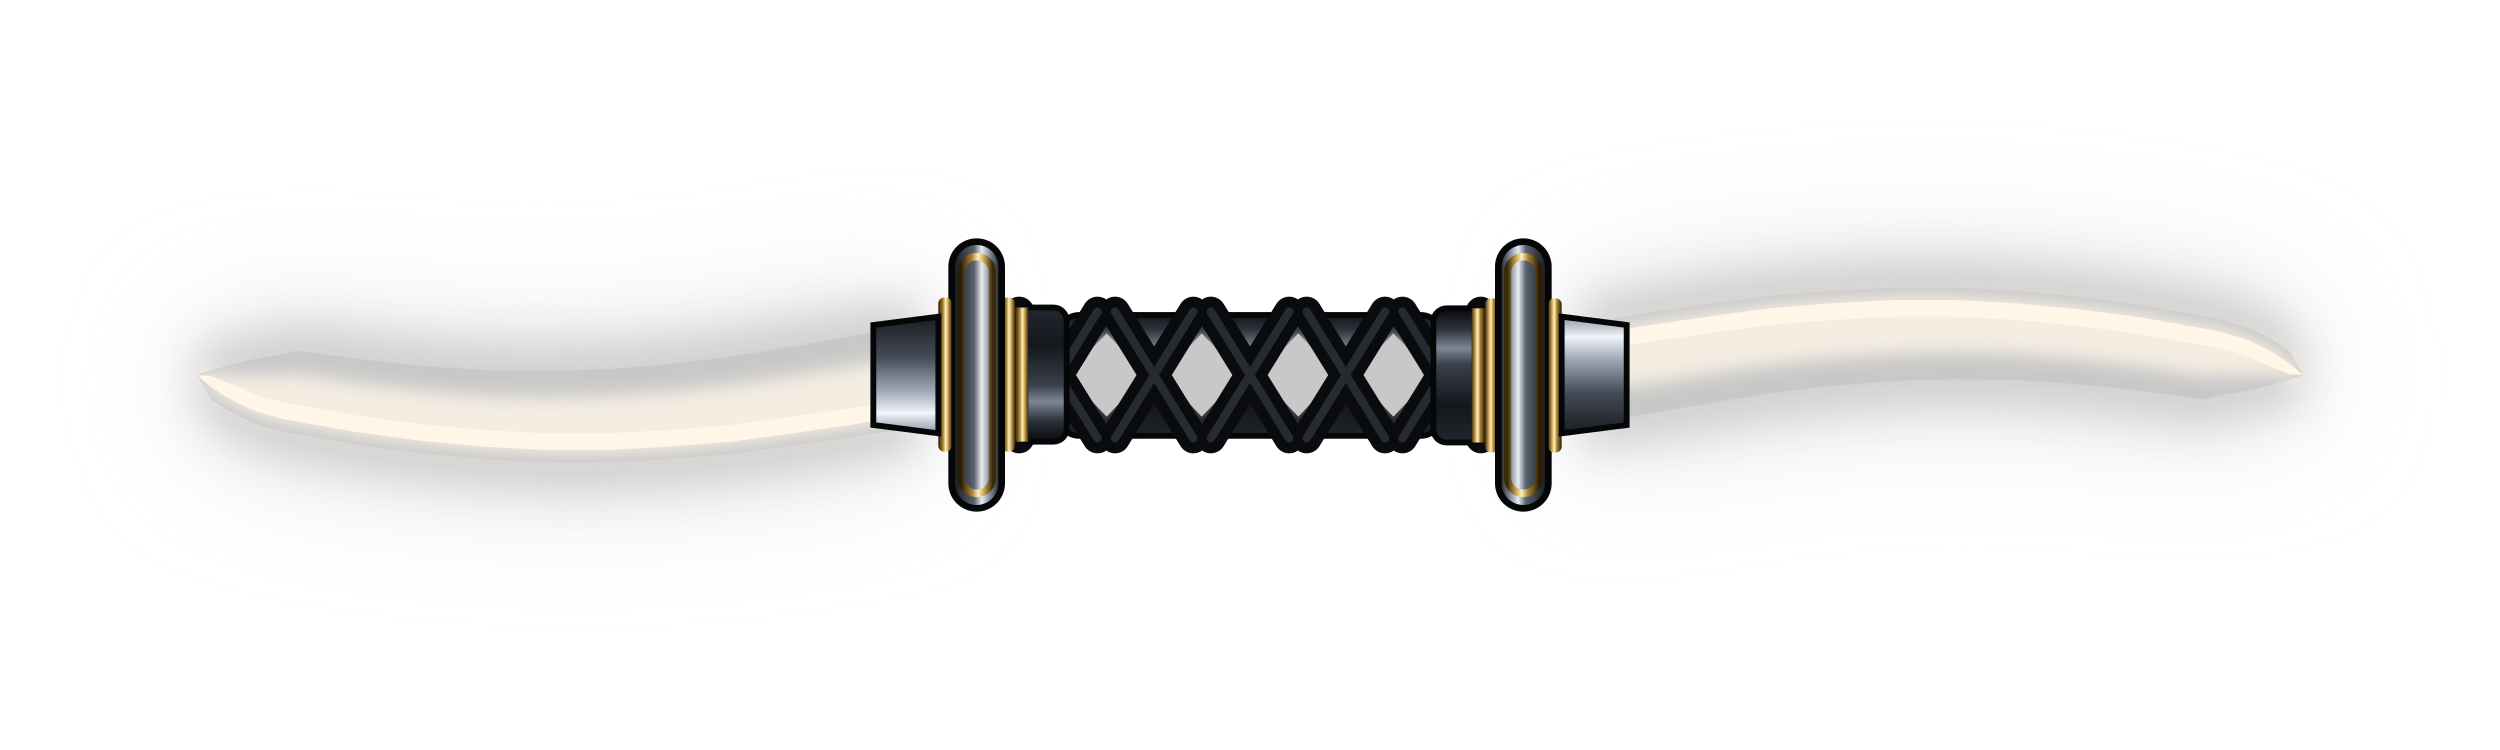
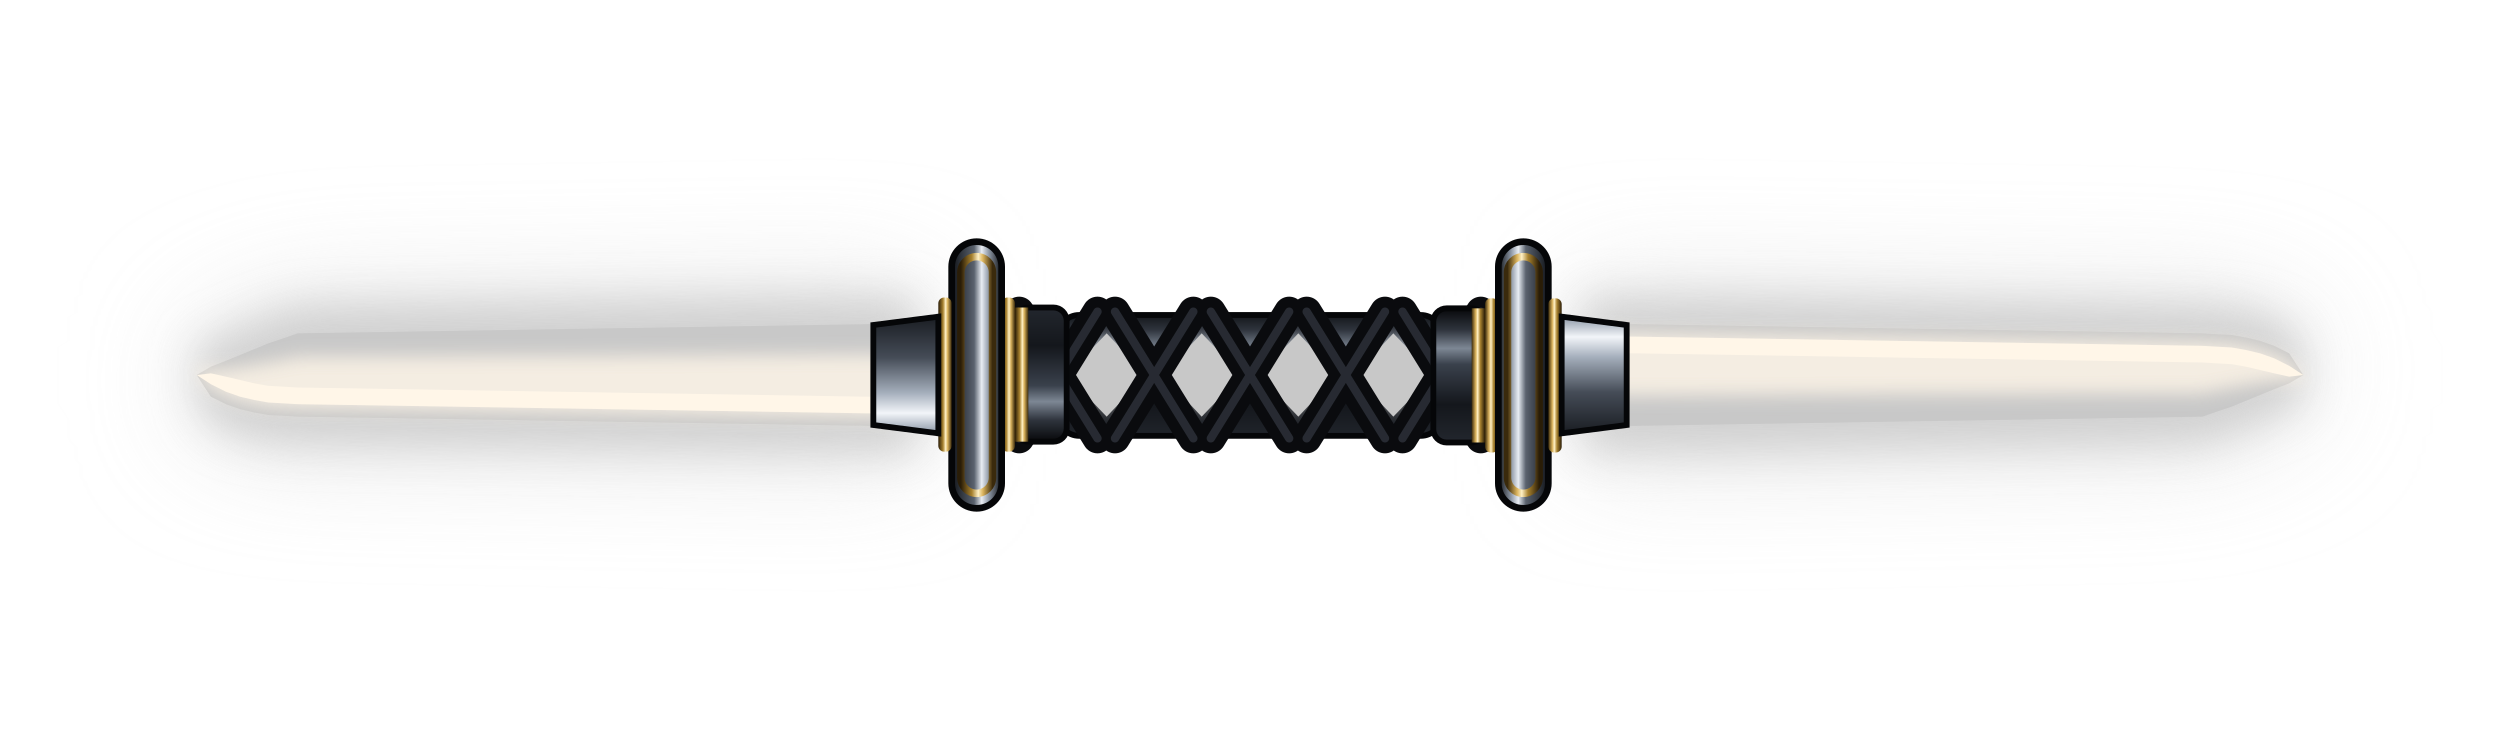
<svg xmlns="http://www.w3.org/2000/svg" viewBox="0 0 300 90">
  <defs>
    <linearGradient id="stfMetalSheen" x1="0" y1="37" x2="0" y2="53" gradientUnits="userSpaceOnUse">
      <stop offset="0" stop-color="#07080a" />
      <stop offset=".16" stop-color="#2e333c" />
      <stop offset=".3" stop-color="#7d8794" />
      <stop offset=".42" stop-color="#3a414c" />
      <stop offset=".72" stop-color="#14171c" />
      <stop offset="1" stop-color="#22262d" />
    </linearGradient>
    <linearGradient id="stfChromeSheen" x1="0" y1="34.6" x2="0" y2="55.4" gradientUnits="userSpaceOnUse">
      <stop offset="0" stop-color="#1c1f24" />
      <stop offset=".18" stop-color="#9aa4b2" />
      <stop offset=".28" stop-color="#f2f5f9" />
      <stop offset=".4" stop-color="#a3adba" />
      <stop offset=".6" stop-color="#454c57" />
      <stop offset=".86" stop-color="#15181d" />
      <stop offset="1" stop-color="#2f343c" />
    </linearGradient>
    <linearGradient id="stfGuardSheen" x2="1">
      <stop offset="0" stop-color="#0b0d10" />
      <stop offset=".25" stop-color="#8a94a2" />
      <stop offset=".4" stop-color="#e8edf3" />
      <stop offset=".55" stop-color="#5a626e" />
      <stop offset="1" stop-color="#101318" />
    </linearGradient>
    <linearGradient id="stfGoldSheen" x2="1">
      <stop offset="0" stop-color="#3a2a0c" />
      <stop offset=".3" stop-color="#d9b25c" />
      <stop offset=".45" stop-color="#fff0c4" />
      <stop offset=".65" stop-color="#a8822f" />
      <stop offset="1" stop-color="#2a1d07" />
    </linearGradient>
    <filter id="stfHalo" x="-30%" y="-150%" width="160%" height="400%" color-interpolation-filters="sRGB">
      <feGaussianBlur stdDeviation="7" />
      <feColorMatrix type="saturate" values="1.6" />
    </filter>
    <filter id="stfBloom" x="-15%" y="-100%" width="130%" height="300%">
      <feGaussianBlur stdDeviation="2.5" />
    </filter>
    <filter id="stfSoft" x="-10%" y="-100%" width="120%" height="300%">
      <feGaussianBlur stdDeviation="1" />
    </filter>
  </defs>
  <g>
-     <path d="M190 35.6L197.4 34.4L204.9 33.3L212.3 32.3L219.7 31.7L227.2 31.3L234.6 31.3L242 31.7L249.4 32.4L256.9 33.4L264.3 34.7L266 35L267.8 35.5L269.5 36L271.2 36.8L272.9 37.7L274.7 38.9L276.4 41.8L276.4 48.2L274.7 48.8L272.9 49.3L271.2 49.7L269.5 50.1L267.8 50.4L266 50.7L264.3 51.1L256.9 50.1L249.4 49.3L242 48.8L234.6 48.7L227.2 48.9L219.7 49.5L212.3 50.4L204.9 51.6L197.4 52.9L190 54.4Z" fill="#C8C8C8" opacity=".55" filter="url(#stfHalo)" />
-     <path d="M190 35.6L197.4 34.4L204.9 33.3L212.3 32.3L219.7 31.7L227.2 31.3L234.6 31.3L242 31.7L249.4 32.4L256.9 33.4L264.3 34.7L266 35L267.8 35.5L269.5 36L271.2 36.8L272.9 37.7L274.7 38.9L276.4 41.8L276.4 48.2L274.7 48.8L272.9 49.3L271.2 49.7L269.5 50.1L267.8 50.4L266 50.7L264.3 51.1L256.9 50.1L249.4 49.3L242 48.8L234.6 48.7L227.2 48.9L219.7 49.5L212.3 50.4L204.9 51.6L197.4 52.9L190 54.4Z" fill="#C8C8C8" opacity=".75" filter="url(#stfBloom)" />
-     <path d="M190 38.8L197.4 37.6L204.9 36.5L212.3 35.5L219.7 34.9L227.2 34.5L234.6 34.5L242 34.9L249.4 35.6L256.9 36.6L264.3 37.9L266 38.2L267.8 38.7L269.5 39.2L271.2 40L272.9 40.9L274.7 42.1L276.4 45L276.4 45L274.7 45.6L272.9 46.1L271.2 46.5L269.5 46.9L267.8 47.2L266 47.5L264.3 47.9L256.9 46.9L249.4 46.1L242 45.6L234.6 45.5L227.2 45.7L219.7 46.3L212.3 47.2L204.9 48.4L197.4 49.7L190 51.2Z" fill="#C8C8C8" />
-     <path d="M190 39.8L197.4 38.6L204.9 37.5L212.3 36.5L219.7 35.9L227.2 35.5L234.6 35.5L242 35.9L249.4 36.6L256.9 37.6L264.3 38.9L266 39.2L267.8 39.7L269.5 40.2L271.2 41L272.9 41.9L274.7 43.1L276.4 45L276.4 46L274.7 45.3L272.9 45.1L271.2 45L269.5 45L267.8 45L266 45L264.3 45.1L256.9 44L249.4 43.1L242 42.5L234.6 42.3L227.2 42.5L219.7 43L212.3 43.8L204.9 44.9L197.4 46.1L190 47.5Z" fill="#FFF6E8" opacity=".8" filter="url(#stfSoft)" />
-     <path d="M190 40.3L197.4 39.1L204.9 38L212.3 37L219.7 36.4L227.2 36L234.6 36L242 36.4L249.4 37.1L256.9 38.1L264.3 39.4L266 39.7L267.8 40.2L269.5 40.7L271.2 41.5L272.9 42.4L274.7 43.6L276.4 45L276.4 45L274.7 44.9L272.9 44.1L271.2 43.5L269.5 42.7L267.8 42.2L266 41.7L264.3 41.4L256.9 40.1L249.4 39.1L242 38.4L234.6 38L227.2 38L219.7 38.4L212.3 39L204.9 40L197.4 41.1L190 42.3Z" fill="#FFF6E8" />
+     <path d="M190 35.6L227.2 36.2L264.3 36.8L266 36.9L267.8 37L269.5 37.3L271.2 37.7L272.9 38.3L274.7 39.2L276.4 41.8L276.4 48.2L274.7 49.2L272.9 49.9L271.2 50.6L269.5 51.3L267.8 52L266 52.6L264.3 53.2L227.2 53.8L190 54.4Z" fill="#C8C8C8" opacity=".55" filter="url(#stfHalo)" />
+     <path d="M190 35.6L227.2 36.2L264.3 36.8L266 36.9L267.8 37L269.5 37.3L271.2 37.7L272.9 38.3L274.7 39.2L276.4 41.8L276.4 48.2L274.7 49.2L272.9 49.9L271.2 50.6L269.5 51.3L267.8 52L266 52.6L264.3 53.2L227.2 53.8L190 54.4Z" fill="#C8C8C8" opacity=".75" filter="url(#stfBloom)" />
+     <path d="M190 38.8L227.2 39.4L264.3 40L266 40.1L267.8 40.2L269.5 40.5L271.2 40.9L272.9 41.5L274.7 42.4L276.4 45L276.4 45L274.7 46L272.9 46.7L271.2 47.4L269.5 48.1L267.8 48.8L266 49.4L264.3 50L227.2 50.6L190 51.2Z" fill="#C8C8C8" />
+     <path d="M190 39.8L227.2 40.4L264.3 41L266 41.1L267.8 41.2L269.5 41.5L271.2 41.9L272.9 42.5L274.7 43.4L276.4 45L276.4 46L274.7 45.6L272.9 45.7L271.2 45.9L269.5 46.2L267.8 46.5L266 46.8L264.3 47.2L227.2 47.3L190 47.5Z" fill="#FFF6E8" opacity=".8" filter="url(#stfSoft)" />
+     <path d="M190 40.3L227.2 40.9L264.3 41.5L266 41.6L267.8 41.7L269.5 42L271.2 42.4L272.9 43L274.7 43.9L276.4 45L276.4 45L274.7 45.2L272.9 44.8L271.2 44.4L269.5 44L267.8 43.7L266 43.6L264.3 43.5L227.2 42.9L190 42.3Z" fill="#FFF6E8" />
  </g>
  <g transform="rotate(180 150 45)">
-     <path d="M190 35.6L197.4 34.4L204.9 33.3L212.3 32.3L219.7 31.7L227.2 31.3L234.6 31.3L242 31.7L249.4 32.4L256.9 33.4L264.3 34.7L266 35L267.8 35.5L269.5 36L271.2 36.8L272.9 37.7L274.7 38.9L276.4 41.8L276.4 48.2L274.7 48.8L272.9 49.3L271.2 49.7L269.5 50.1L267.8 50.4L266 50.7L264.3 51.1L256.9 50.1L249.4 49.3L242 48.8L234.6 48.7L227.2 48.9L219.7 49.5L212.3 50.4L204.9 51.6L197.4 52.9L190 54.4Z" fill="#C8C8C8" opacity=".55" filter="url(#stfHalo)" />
-     <path d="M190 35.6L197.4 34.4L204.9 33.3L212.3 32.3L219.7 31.7L227.2 31.3L234.6 31.3L242 31.7L249.4 32.4L256.9 33.4L264.3 34.7L266 35L267.8 35.5L269.5 36L271.2 36.8L272.9 37.7L274.7 38.9L276.4 41.8L276.4 48.2L274.7 48.8L272.9 49.3L271.2 49.7L269.5 50.1L267.8 50.4L266 50.7L264.3 51.1L256.9 50.1L249.4 49.3L242 48.8L234.6 48.7L227.2 48.9L219.7 49.5L212.3 50.4L204.9 51.6L197.4 52.9L190 54.4Z" fill="#C8C8C8" opacity=".75" filter="url(#stfBloom)" />
-     <path d="M190 38.8L197.4 37.6L204.9 36.5L212.3 35.5L219.7 34.9L227.2 34.5L234.6 34.5L242 34.9L249.4 35.6L256.9 36.6L264.3 37.9L266 38.2L267.8 38.7L269.5 39.2L271.2 40L272.9 40.9L274.7 42.1L276.4 45L276.4 45L274.7 45.6L272.9 46.1L271.2 46.5L269.5 46.9L267.8 47.2L266 47.5L264.3 47.9L256.9 46.9L249.4 46.1L242 45.6L234.6 45.5L227.2 45.7L219.7 46.3L212.3 47.2L204.9 48.4L197.4 49.7L190 51.2Z" fill="#C8C8C8" />
-     <path d="M190 39.8L197.4 38.6L204.9 37.5L212.3 36.5L219.7 35.9L227.2 35.5L234.6 35.5L242 35.9L249.4 36.6L256.9 37.6L264.3 38.9L266 39.2L267.8 39.7L269.5 40.2L271.2 41L272.9 41.9L274.7 43.1L276.4 45L276.4 46L274.7 45.3L272.9 45.1L271.2 45L269.5 45L267.8 45L266 45L264.3 45.1L256.9 44L249.4 43.1L242 42.5L234.6 42.3L227.2 42.5L219.7 43L212.3 43.8L204.9 44.9L197.4 46.1L190 47.5Z" fill="#FFF6E8" opacity=".8" filter="url(#stfSoft)" />
-     <path d="M190 40.3L197.4 39.1L204.9 38L212.3 37L219.7 36.4L227.2 36L234.6 36L242 36.4L249.4 37.1L256.9 38.1L264.3 39.4L266 39.7L267.8 40.2L269.5 40.7L271.2 41.5L272.9 42.4L274.7 43.6L276.4 45L276.4 45L274.7 44.9L272.9 44.1L271.2 43.5L269.5 42.7L267.8 42.2L266 41.7L264.3 41.4L256.9 40.1L249.4 39.1L242 38.4L234.6 38L227.2 38L219.7 38.4L212.3 39L204.9 40L197.4 41.1L190 42.3Z" fill="#FFF6E8" />
+     <path d="M190 35.6L227.2 36.2L264.3 36.8L266 36.9L267.8 37L269.5 37.3L271.2 37.7L272.9 38.3L274.7 39.2L276.4 41.8L276.4 48.2L274.7 49.2L272.9 49.9L271.2 50.6L269.5 51.3L267.8 52L266 52.6L264.3 53.2L227.2 53.8L190 54.4Z" fill="#C8C8C8" opacity=".55" filter="url(#stfHalo)" />
+     <path d="M190 35.6L227.2 36.2L264.3 36.8L266 36.9L267.8 37L269.5 37.3L271.2 37.7L272.9 38.3L274.7 39.2L276.4 41.8L276.4 48.2L274.7 49.2L272.9 49.9L271.2 50.6L269.5 51.3L267.8 52L266 52.6L264.3 53.2L227.2 53.8L190 54.4Z" fill="#C8C8C8" opacity=".75" filter="url(#stfBloom)" />
+     <path d="M190 38.8L227.2 39.4L264.3 40L266 40.1L267.8 40.2L269.5 40.5L271.2 40.9L272.9 41.5L274.7 42.4L276.4 45L276.4 45L274.7 46L272.9 46.7L271.2 47.4L269.5 48.1L267.8 48.8L266 49.4L264.3 50L227.2 50.6L190 51.2Z" fill="#C8C8C8" />
+     <path d="M190 39.8L227.2 40.4L264.3 41L266 41.1L267.8 41.2L269.5 41.5L271.2 41.9L272.9 42.5L274.7 43.4L276.4 45L276.4 46L274.7 45.6L272.9 45.7L271.2 45.9L269.5 46.2L267.8 46.5L266 46.8L264.3 47.2L227.2 47.3L190 47.5Z" fill="#FFF6E8" opacity=".8" filter="url(#stfSoft)" />
+     <path d="M190 40.3L227.2 40.9L264.3 41.5L266 41.6L267.8 41.7L269.5 42L271.2 42.4L272.9 43L274.7 43.9L276.4 45L276.4 45L274.7 45.2L272.9 44.8L271.2 44.4L269.5 44L267.8 43.7L266 43.6L264.3 43.5L227.2 42.9L190 42.3Z" fill="#FFF6E8" />
  </g>
  <rect x="127" y="37.8" width="46" height="14.5" rx="2.5" fill="url(#stfMetalSheen)" stroke="#050608" stroke-width=".7" />
  <path d="M128 45L132.8 40L137.5 45L132.8 50ZM139.5 45L144.2 40L149 45L144.2 50ZM151 45L155.8 40L160.5 45L155.8 50ZM162.5 45L167.2 40L172 45L167.2 50Z" fill="#C8C8C8" opacity=".55" filter="url(#stfSoft)" />
  <path d="M128 45L132.8 40L137.5 45L132.8 50ZM139.5 45L144.2 40L149 45L144.2 50ZM151 45L155.8 40L160.5 45L155.8 50ZM162.5 45L167.2 40L172 45L167.2 50Z" fill="#C8C8C8" />
  <path d="M122.3 37.4L131.7 52.6M131.7 37.4L122.3 52.6M133.8 37.4L143.2 52.6M143.2 37.4L133.8 52.6M145.3 37.4L154.7 52.6M154.7 37.4L145.3 52.6M156.8 37.4L166.2 52.6M166.2 37.4L156.8 52.6M168.3 37.4L177.7 52.6M177.7 37.4L168.3 52.6" stroke="#0a0b0e" stroke-width="3.6" stroke-linecap="round" fill="none" />
  <path d="M122.3 37.4L131.7 52.6M131.7 37.4L122.3 52.6M133.8 37.4L143.2 52.6M143.2 37.4L133.8 52.6M145.3 37.4L154.7 52.6M154.7 37.4L145.3 52.6M156.8 37.4L166.2 52.6M166.2 37.4L156.8 52.6M168.3 37.4L177.7 52.6M177.7 37.4L168.3 52.6" stroke="#2a2e36" stroke-width="1" stroke-linecap="round" fill="none" opacity=".9" />
  <g>
    <rect x="172" y="37" width="6.2" height="16.1" rx="1.6" fill="url(#stfMetalSheen)" stroke="#050608" stroke-width=".7" />
    <rect x="176.6" y="37" width="1.6" height="16.1" fill="url(#stfGoldSheen)" />
    <rect x="178.2" y="35.8" width="1.6" height="18.5" rx=".7" fill="url(#stfGoldSheen)" />
    <rect x="179.8" y="29" width="6" height="32" rx="3" fill="url(#stfGuardSheen)" stroke="#050608" stroke-width=".8" />
    <rect x="180.9" y="30.8" width="3.8" height="28.4" rx="1.9" fill="none" stroke="url(#stfGoldSheen)" stroke-width=".9" />
    <rect x="185.8" y="35.8" width="1.6" height="18.5" rx=".7" fill="url(#stfGoldSheen)" />
    <path d="M187.4 38L195.2 39L195.2 51L187.4 52Z" fill="url(#stfChromeSheen)" stroke="#050608" stroke-width=".7" />
  </g>
  <g transform="rotate(180 150 45)">
    <rect x="172" y="37" width="6.2" height="16.1" rx="1.6" fill="url(#stfMetalSheen)" stroke="#050608" stroke-width=".7" />
    <rect x="176.6" y="37" width="1.6" height="16.1" fill="url(#stfGoldSheen)" />
    <rect x="178.2" y="35.8" width="1.6" height="18.5" rx=".7" fill="url(#stfGoldSheen)" />
    <rect x="179.8" y="29" width="6" height="32" rx="3" fill="url(#stfGuardSheen)" stroke="#050608" stroke-width=".8" />
    <rect x="180.9" y="30.8" width="3.8" height="28.4" rx="1.9" fill="none" stroke="url(#stfGoldSheen)" stroke-width=".9" />
    <rect x="185.8" y="35.8" width="1.6" height="18.5" rx=".7" fill="url(#stfGoldSheen)" />
    <path d="M187.4 38L195.2 39L195.2 51L187.4 52Z" fill="url(#stfChromeSheen)" stroke="#050608" stroke-width=".7" />
  </g>
</svg>
